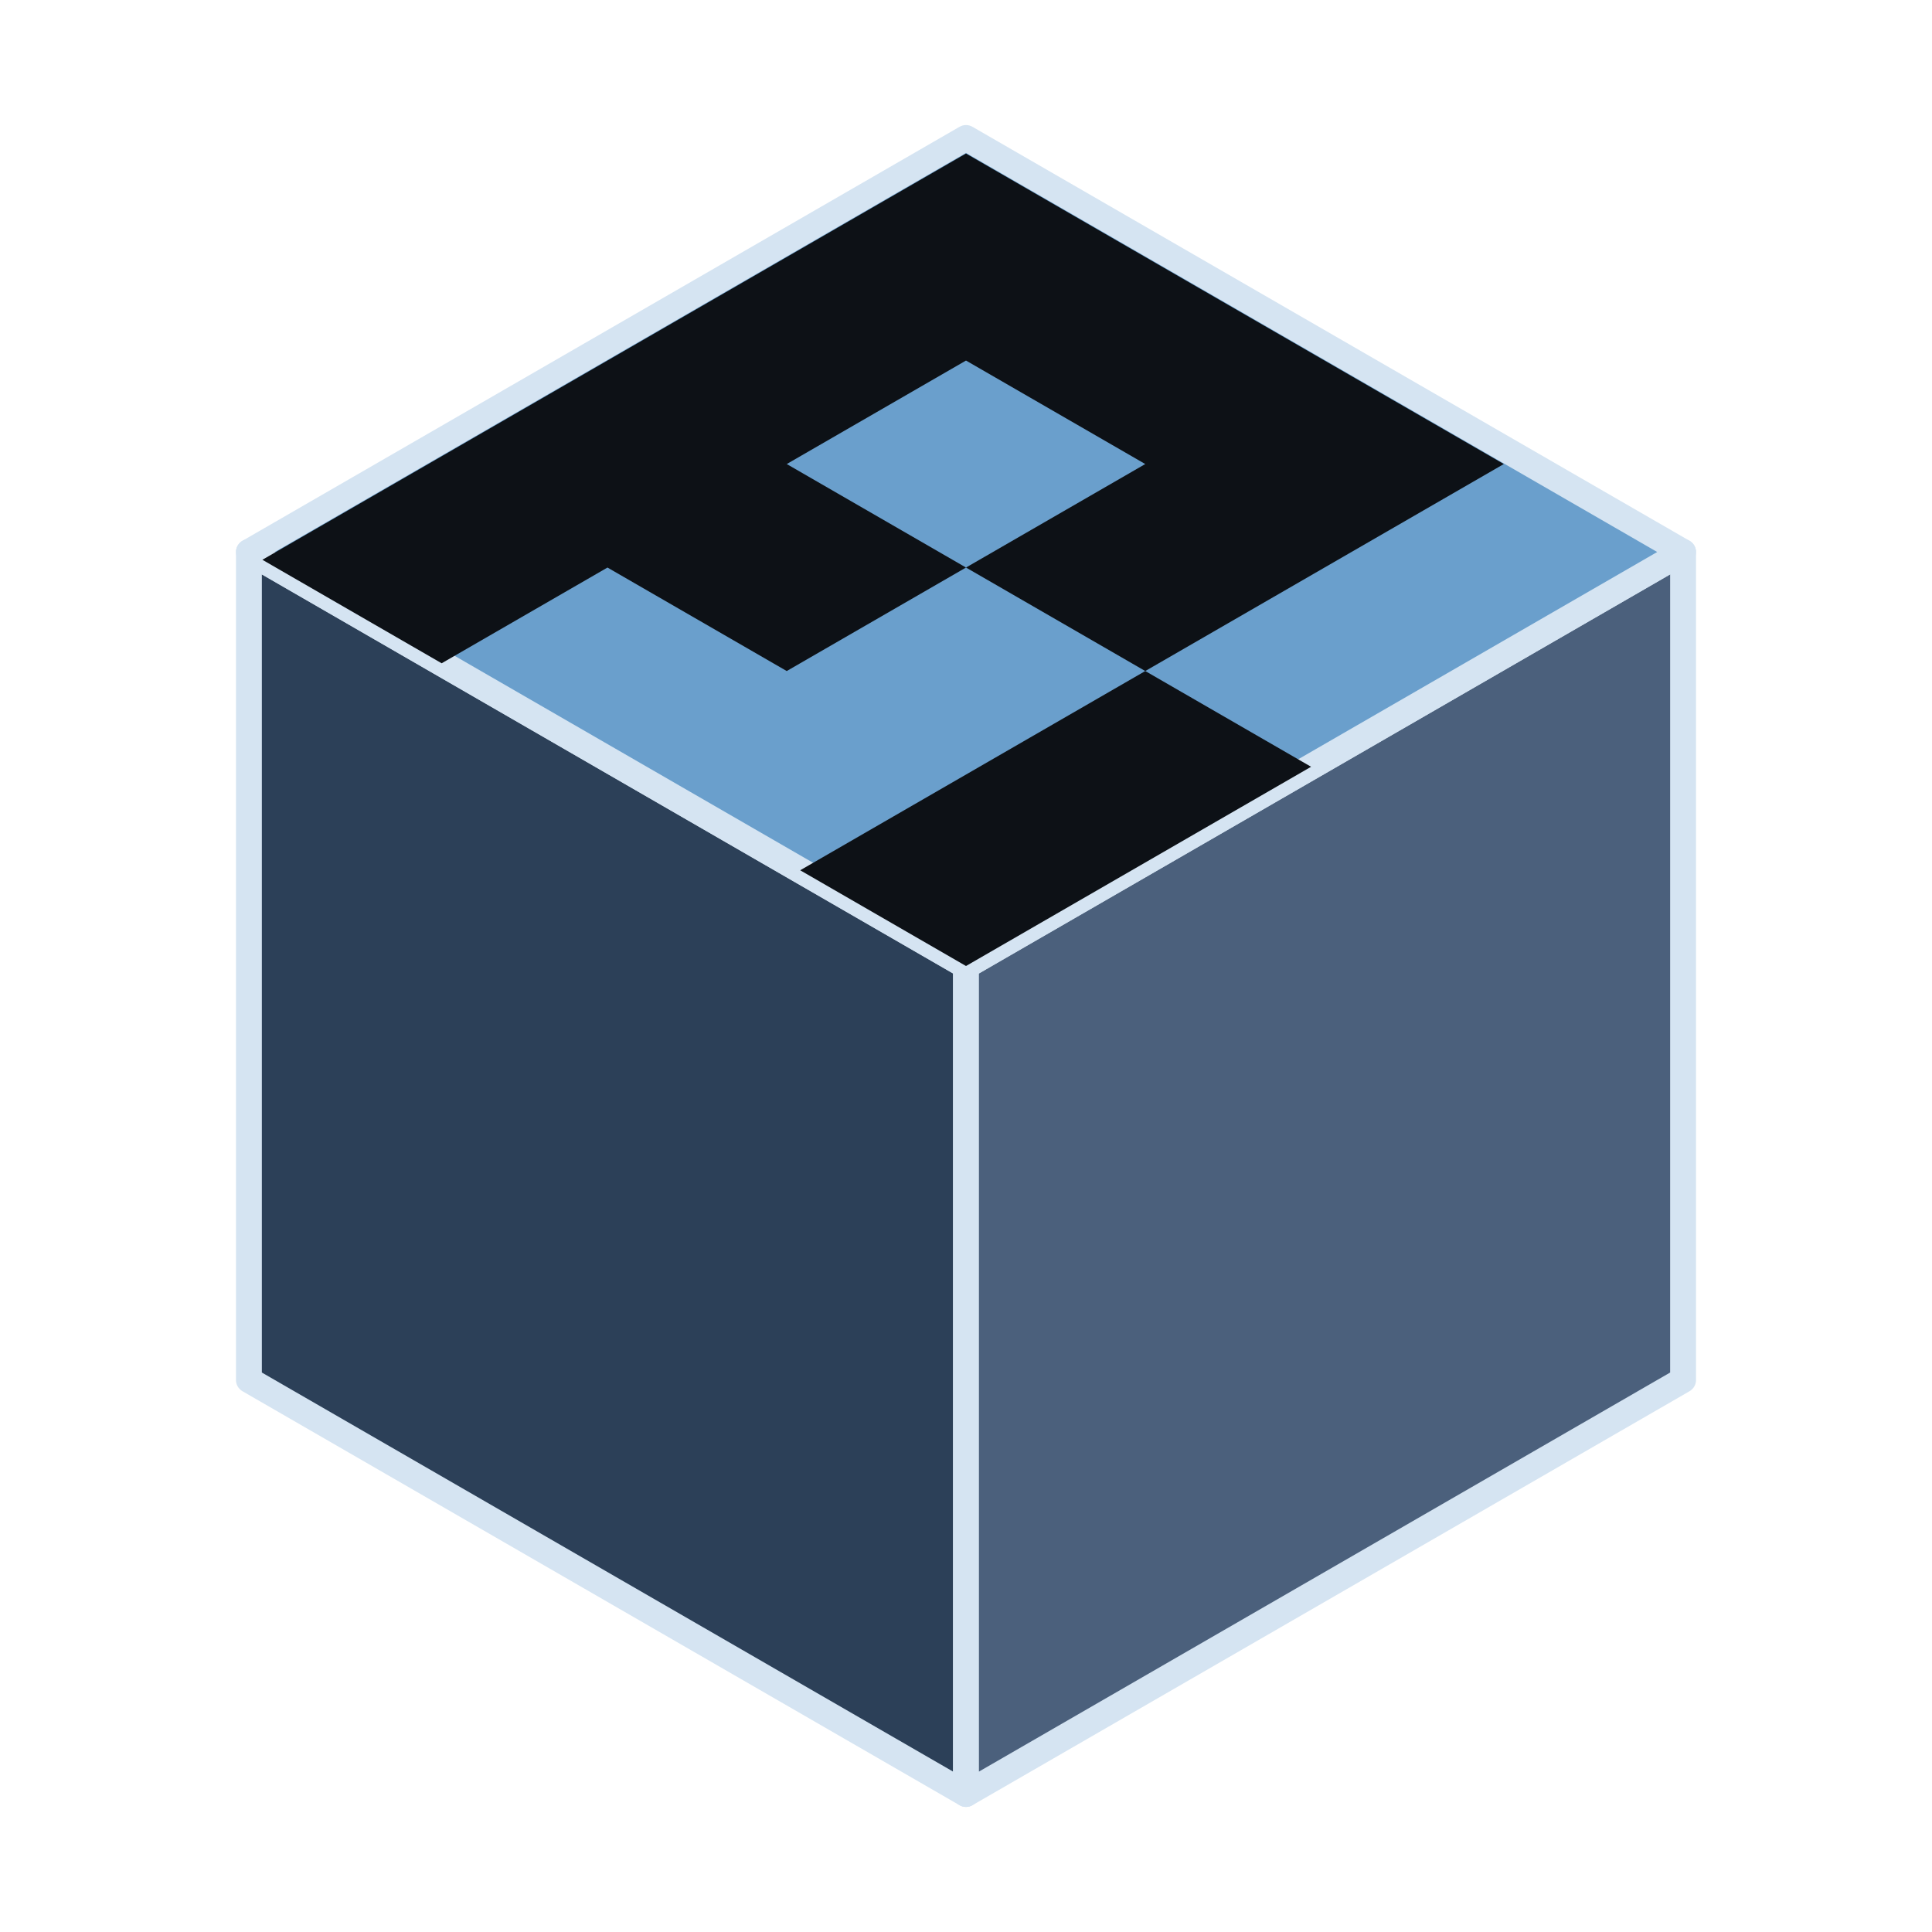
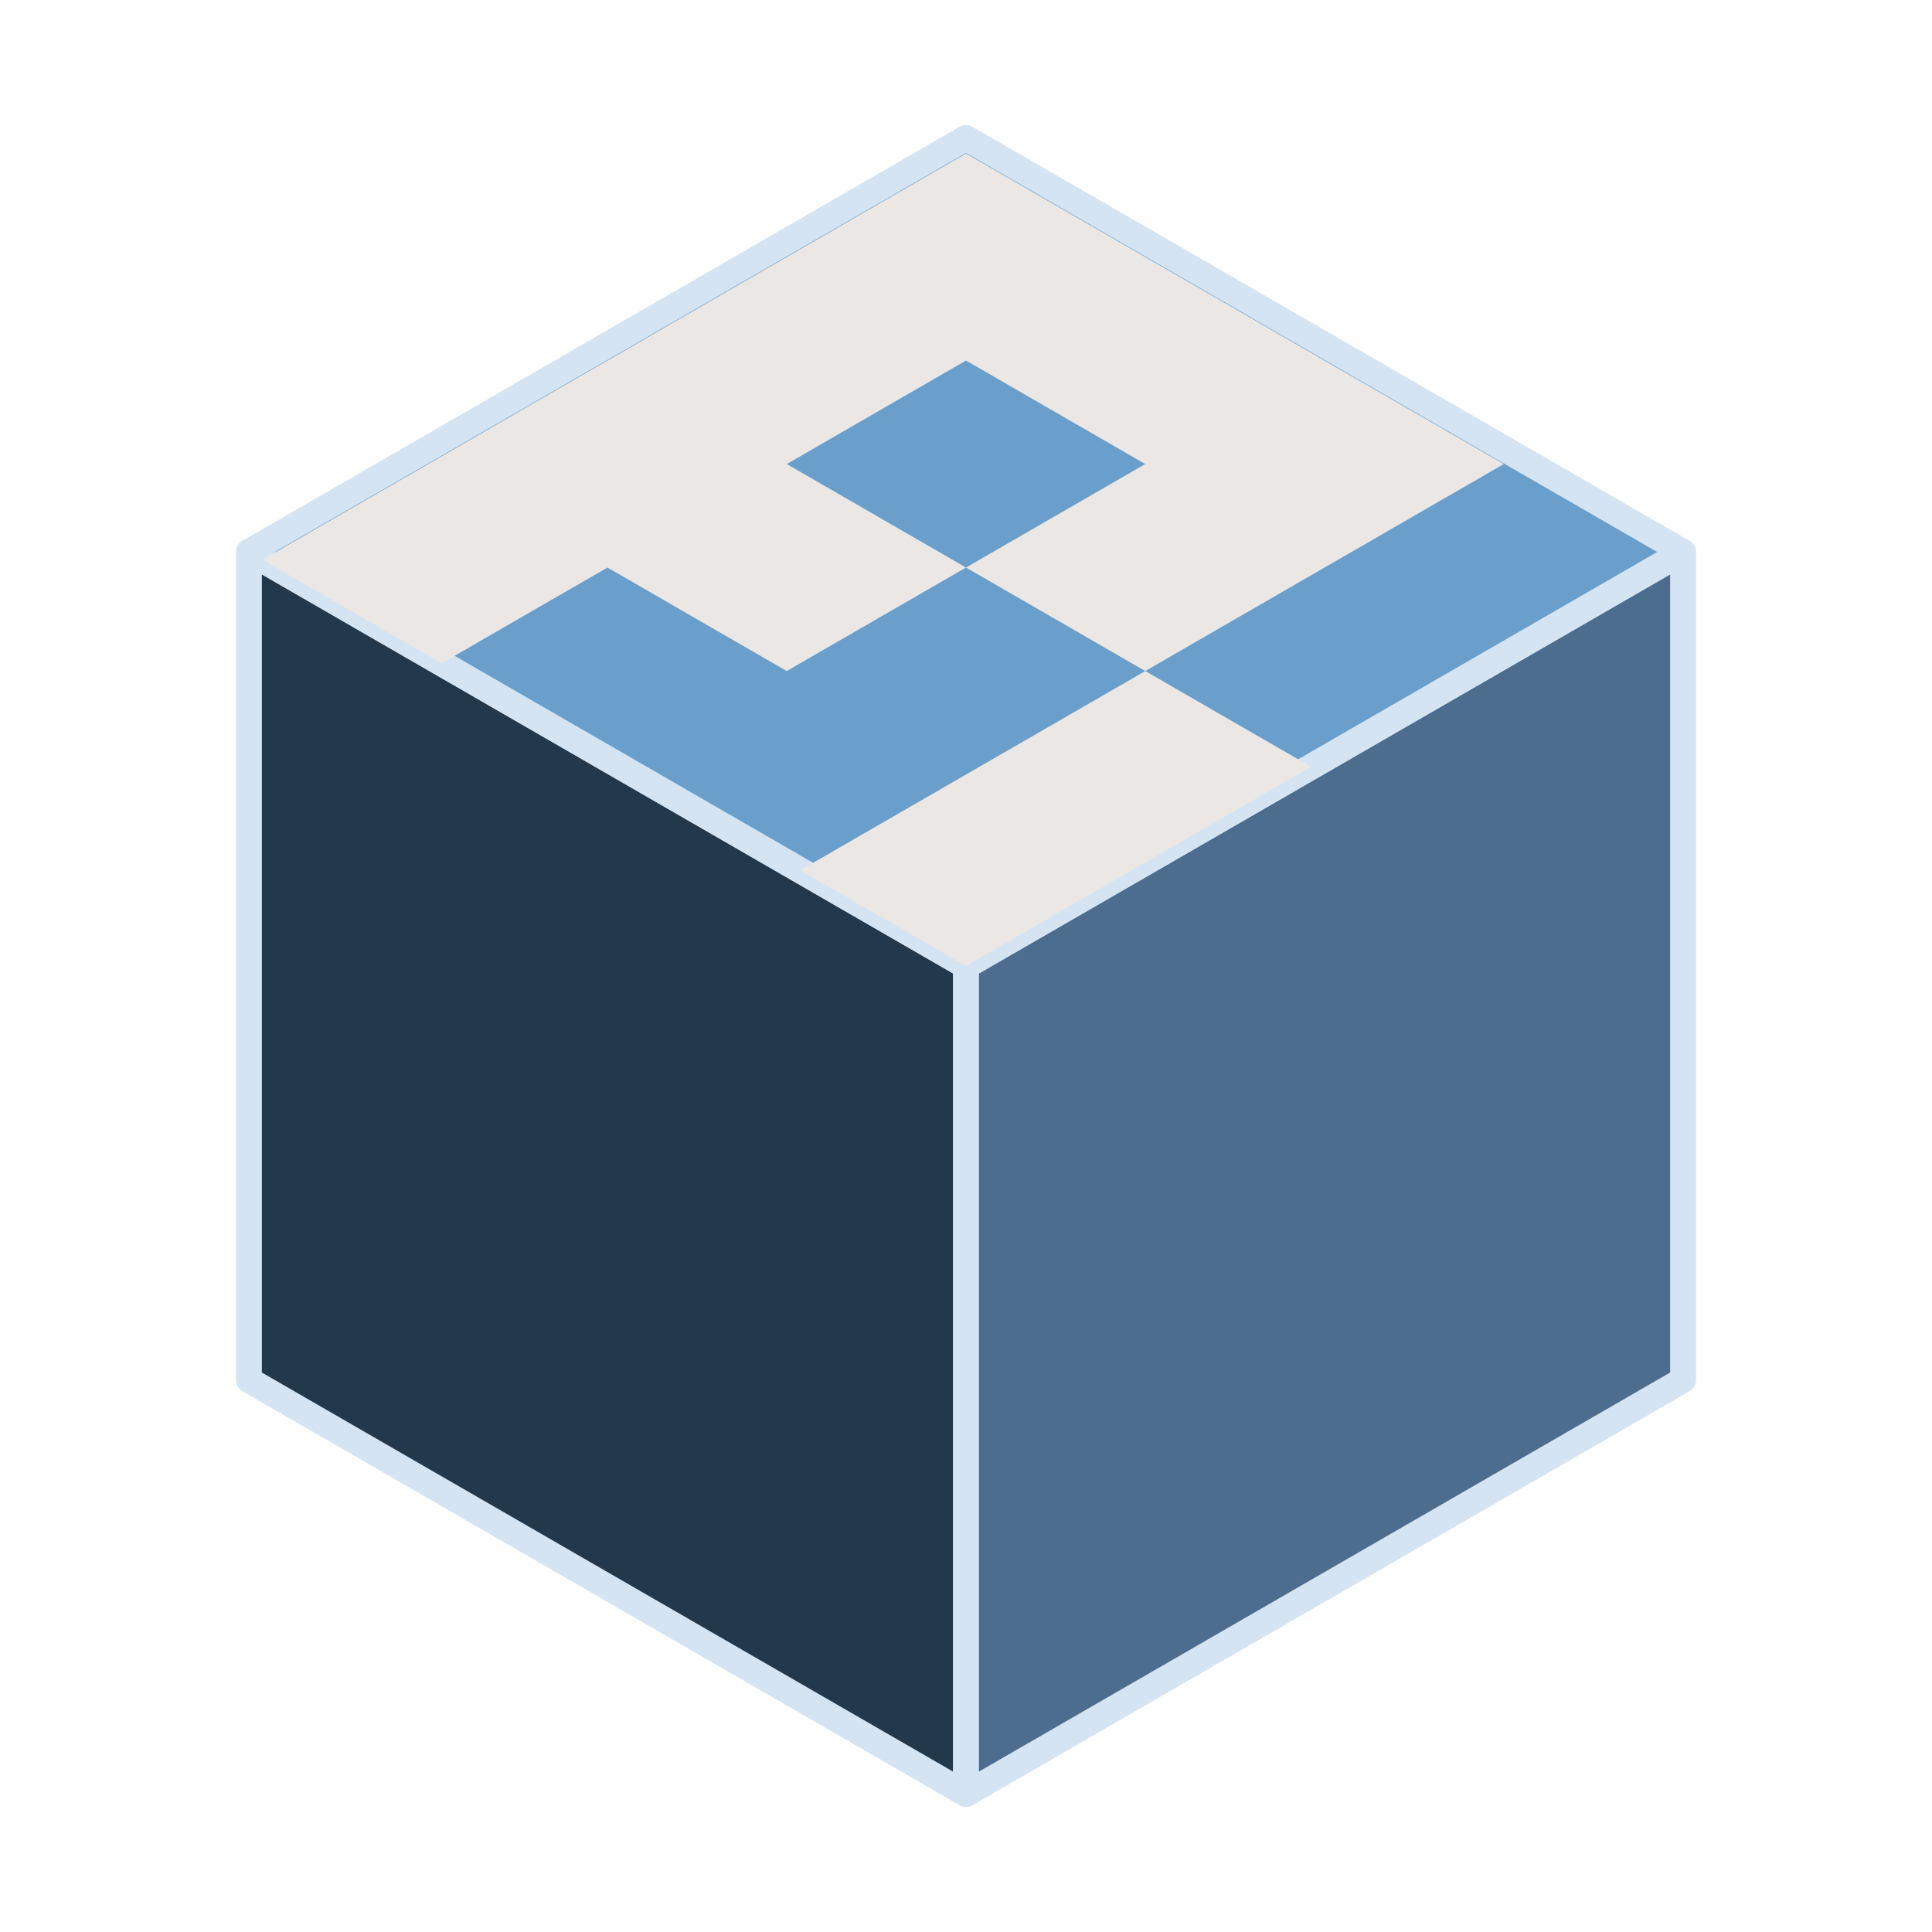
<svg xmlns="http://www.w3.org/2000/svg" viewBox="4.00 8.00 112.00 112.00">
  <defs>
    <clipPath id="pi-face-accent">
      <polygon points="60.00,16.00 101.57,40.00 60.00,64.00 18.43,40.00" />
    </clipPath>
  </defs>
-   <polygon points="18.43,40.00 60.00,64.00 60.00,112.00 18.43,88.00" fill="#2c4058" stroke="#d5e4f2" stroke-width="1.5" stroke-linejoin="round" />
-   <polygon points="101.57,40.00 60.00,64.00 60.00,112.00 101.57,88.00" fill="#4b607c" stroke="#d5e4f2" stroke-width="1.5" stroke-linejoin="round" />
+   <polygon points="18.43,40.00 60.00,64.00 60.00,112.00 18.43,88.00" fill="#24384c" stroke="#d5e4f2" stroke-width="1.5" stroke-linejoin="round" />
+   <polygon points="101.57,40.00 60.00,64.00 60.00,112.00 101.57,88.00" fill="#4d6d8f" stroke="#d5e4f2" stroke-width="1.5" stroke-linejoin="round" />
  <polygon points="60.00,16.00 101.57,40.00 60.00,64.00 18.43,40.00" fill="#6a9fcc" stroke="#d5e4f2" stroke-width="1.5" stroke-linejoin="round" />
  <g clip-path="url(#pi-face-accent)">
    <g transform="matrix(0.08855254 0.05112583 -0.08855254 0.05112583 60.00 0)">
-       <path fill="#0d1116" fill-rule="evenodd" d="M165.29 165.29 H517.36 V400 H400 V517.36 H282.65 V634.72 H165.29 Z M282.65 282.65 V400 H400 V282.65 Z" />
-       <path fill="#0d1116" d="M517.36 400 H634.72 V634.72 H517.36 Z" />
+       <path fill="#ebe7e4" fill-rule="evenodd" d="M165.29 165.29 H517.36 V400 H400 V517.36 H282.65 V634.72 H165.29 Z M282.65 282.65 V400 H400 V282.65 Z" />
+       <path fill="#ebe7e4" d="M517.36 400 H634.72 V634.72 H517.36 Z" />
    </g>
  </g>
</svg>
